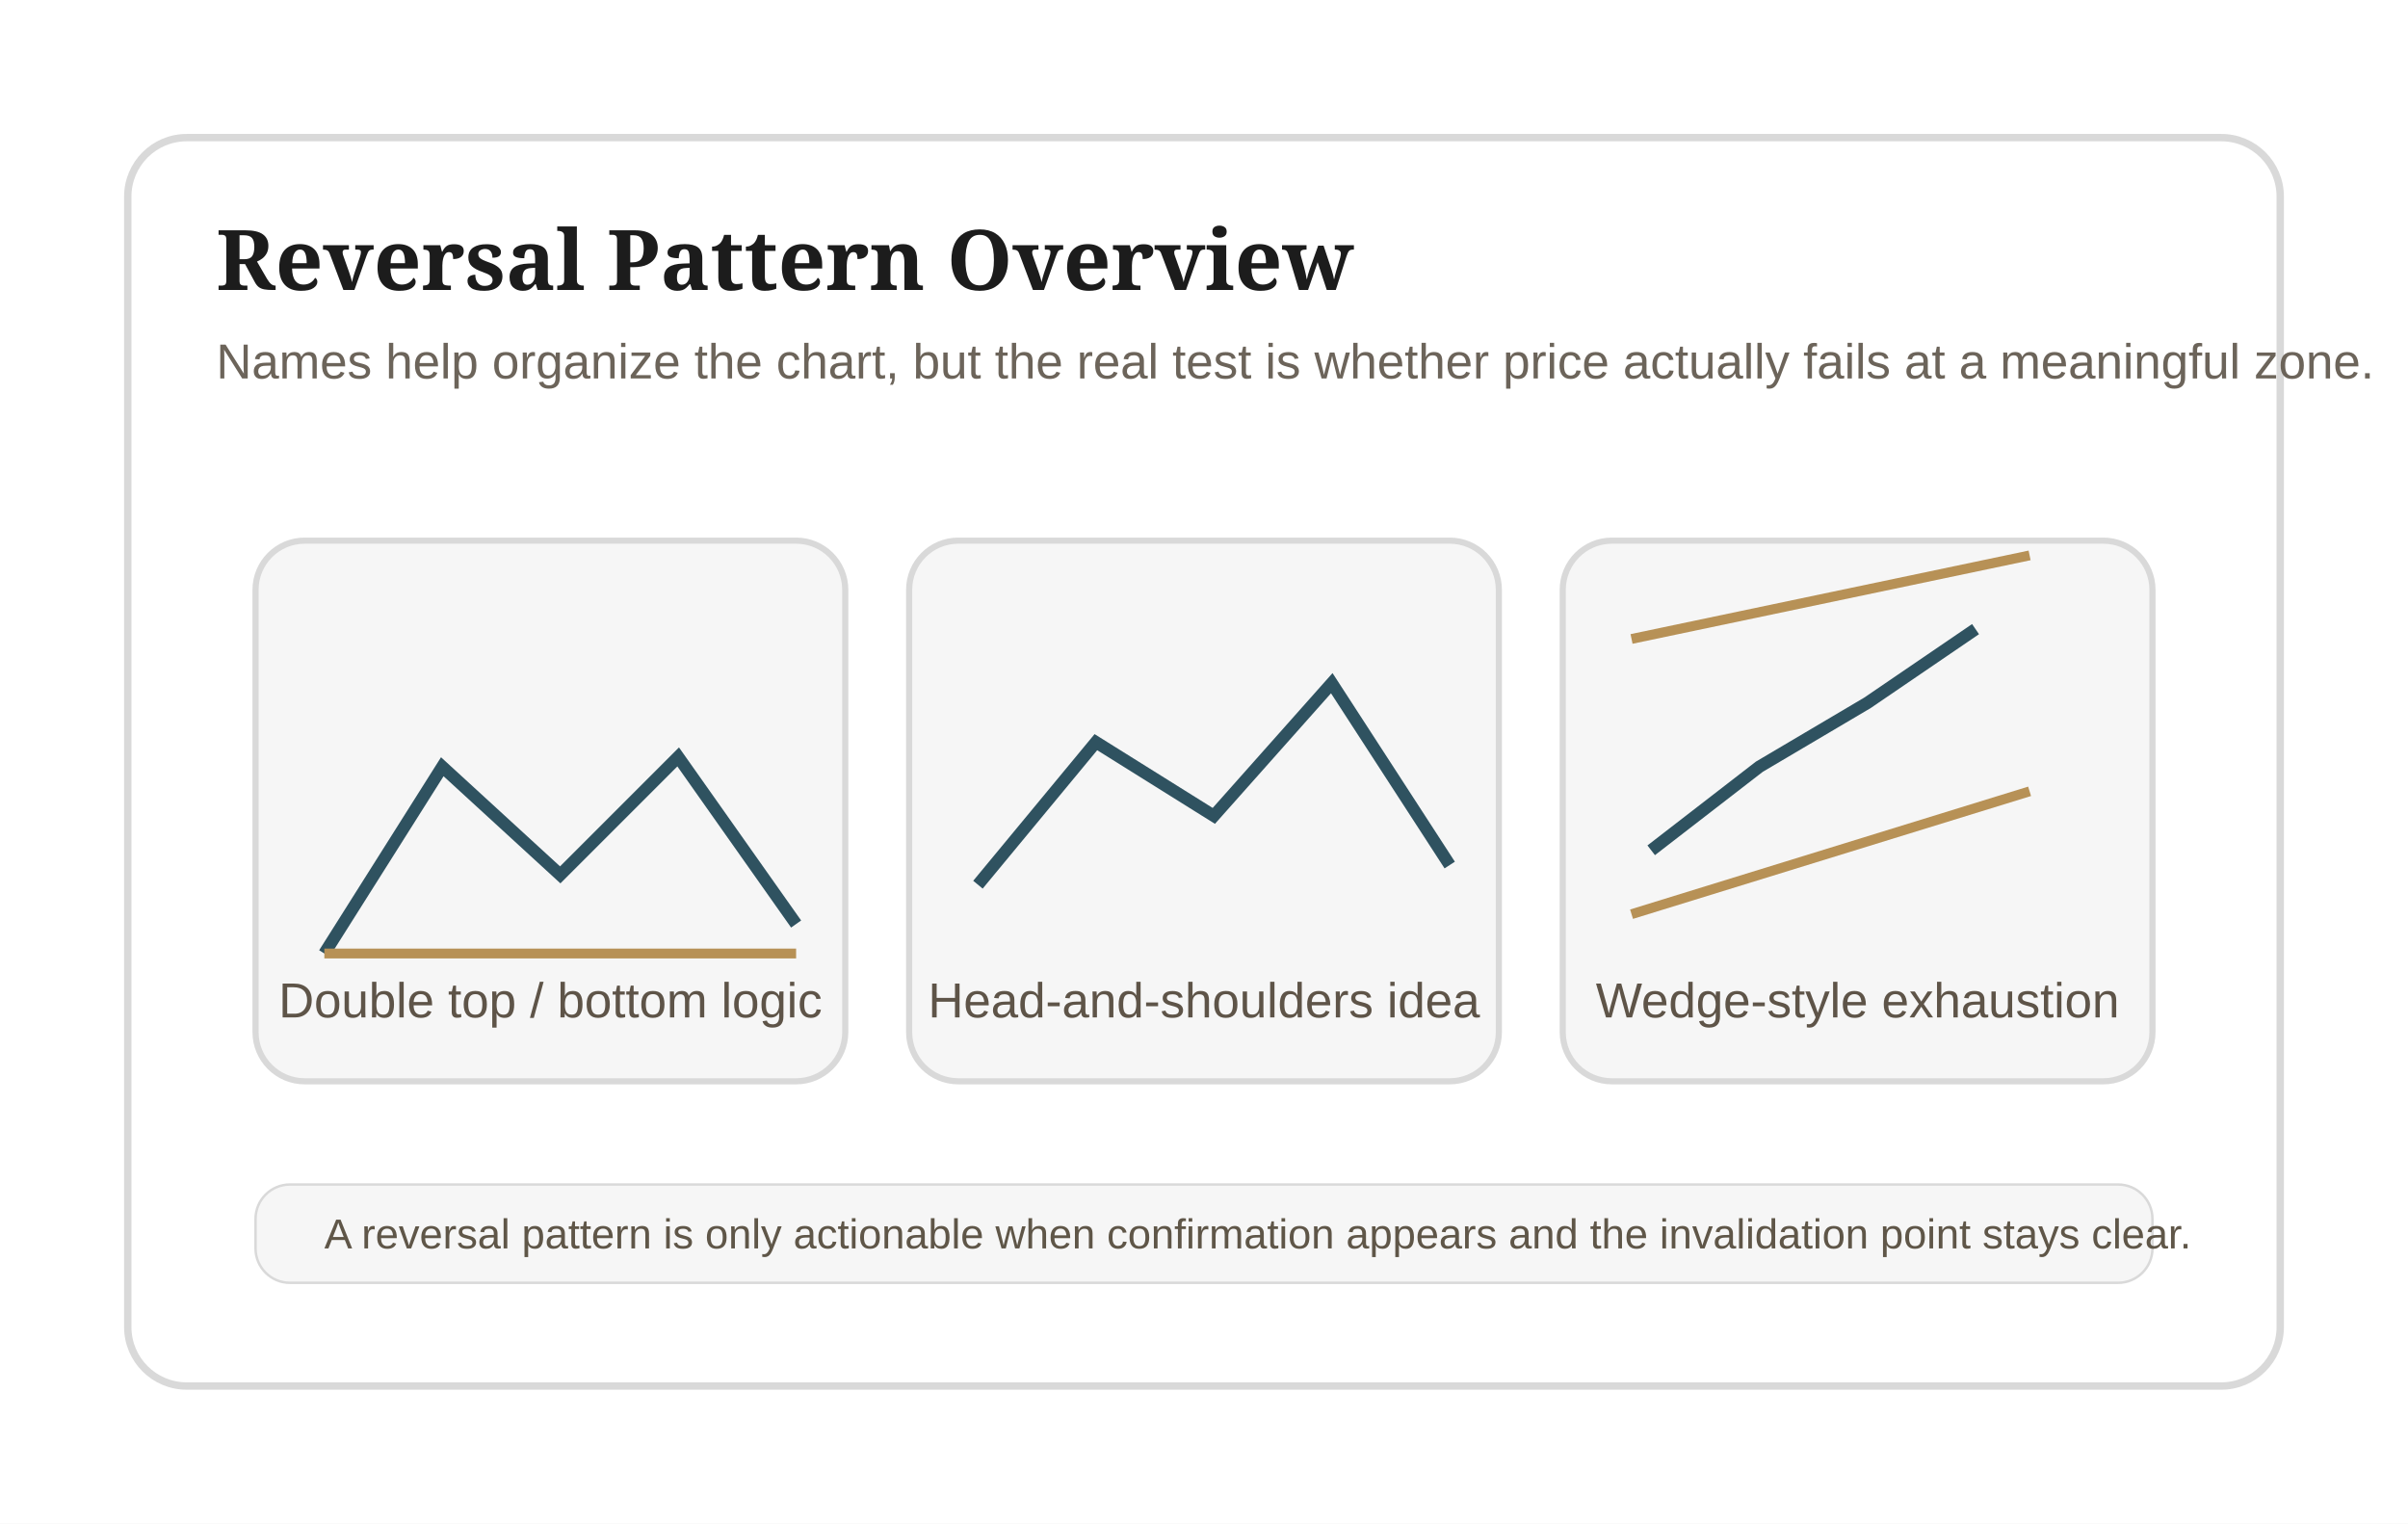
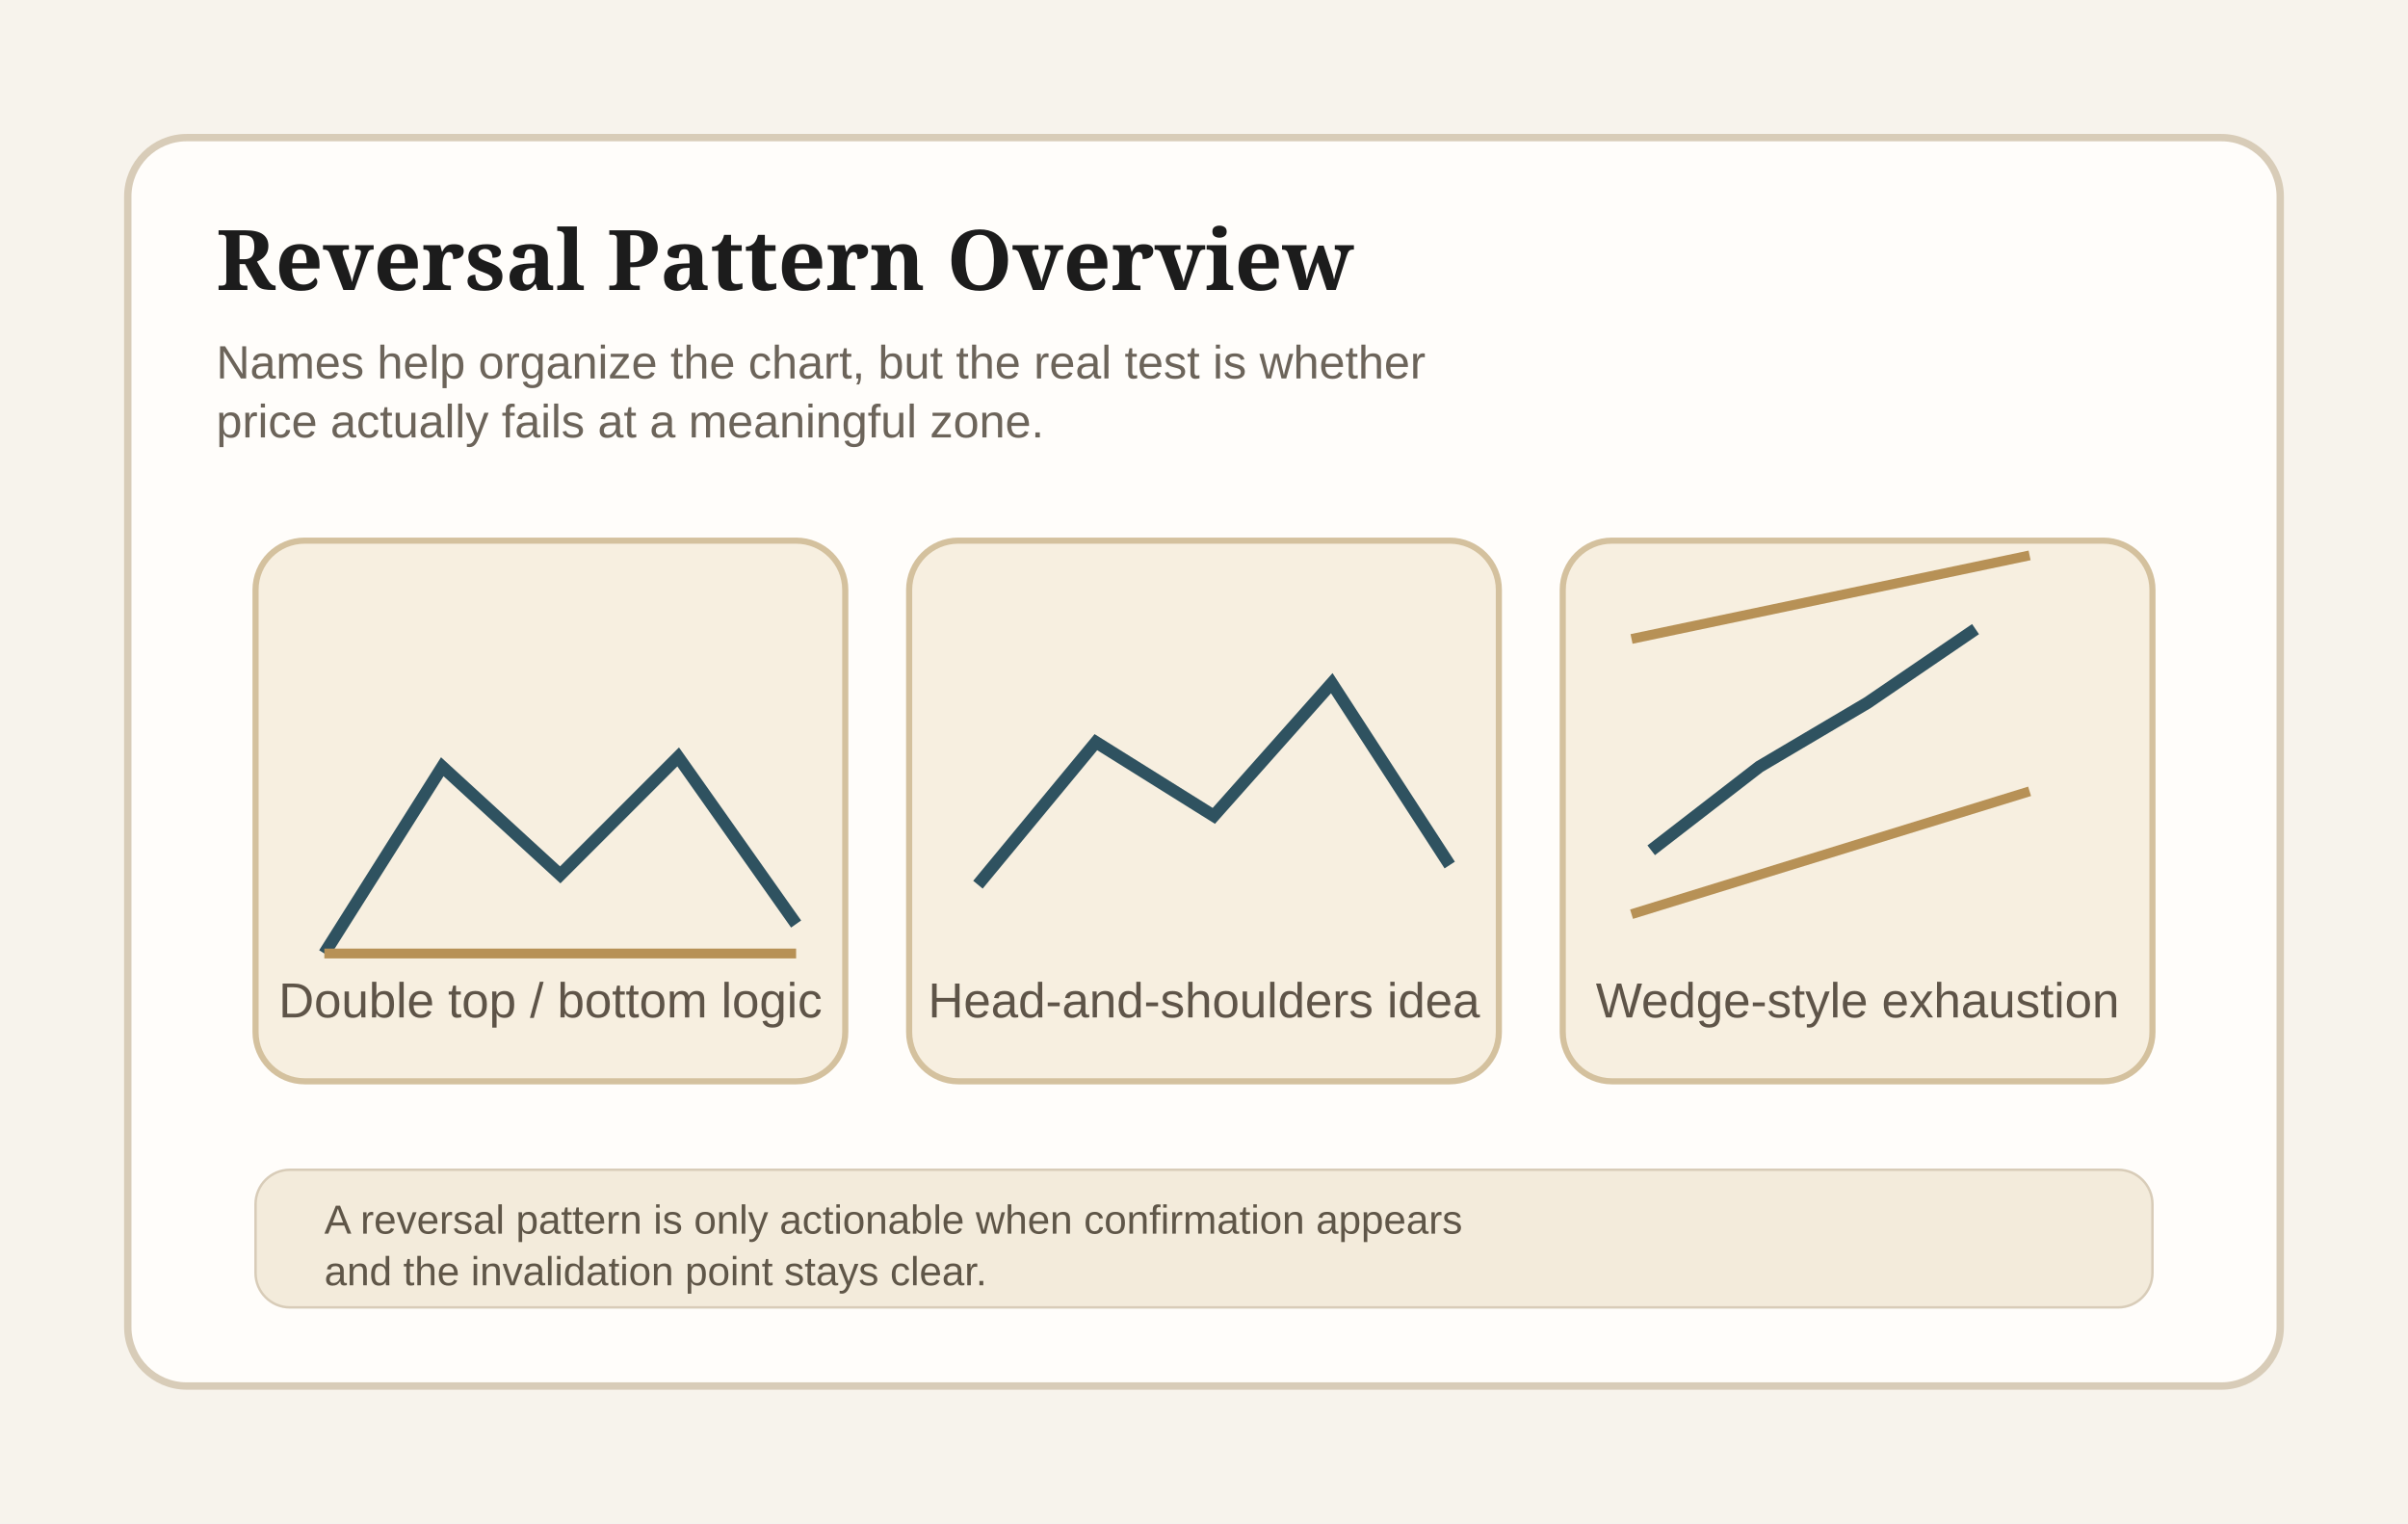
<svg xmlns="http://www.w3.org/2000/svg" viewBox="0 0 980 620" role="img" aria-label="Reversal pattern overview">
-   <rect width="980" height="620" fill="#ffffff" />
-   <rect x="52" y="56" width="876" height="508" rx="24" fill="#ffffff" stroke="#d9d9d9" stroke-width="3" />
+   <rect width="980" height="620" fill="#f7f3ec" />
+   <rect x="52" y="56" width="876" height="508" rx="24" fill="#fffdfa" stroke="#d8ccb8" stroke-width="3" />
  <text x="88" y="118" fill="#1c1c1c" font-family="Georgia, serif" font-size="34" font-weight="700">Reversal Pattern Overview</text>
-   <text x="88" y="154" fill="#6c645a" font-family="Arial, sans-serif" font-size="20">Names help organize the chart, but the real test is whether price actually fails at a meaningful zone.</text>
+   <text x="88" y="154" fill="#6c645a" font-family="Arial, sans-serif" font-size="19">Names help organize the chart, but the real test is whether</text>
+   <text x="88" y="178" fill="#6c645a" font-family="Arial, sans-serif" font-size="19">price actually fails at a meaningful zone.</text>
  <g font-family="Arial, sans-serif" text-anchor="middle">
-     <rect x="104" y="220" width="240" height="220" rx="20" fill="#f6f6f6" stroke="#d9d9d9" stroke-width="2.5" />
+     <rect x="104" y="220" width="240" height="220" rx="20" fill="#f7efe0" stroke="#d4c19e" stroke-width="2.5" />
    <path d="M132 388 180 312 228 356 276 308 324 376" fill="none" stroke="#2f5260" stroke-width="5" />
    <line x1="132" y1="388" x2="324" y2="388" stroke="#b79156" stroke-width="4" />
    <text x="224" y="414" fill="#5e5448" font-size="20">Double top / bottom logic</text>
-     <rect x="370" y="220" width="240" height="220" rx="20" fill="#f6f6f6" stroke="#d9d9d9" stroke-width="2.5" />
+     <rect x="370" y="220" width="240" height="220" rx="20" fill="#f7efe0" stroke="#d4c19e" stroke-width="2.5" />
    <path d="M398 360 446 302 494 332 542 278 590 352" fill="none" stroke="#2f5260" stroke-width="5" />
    <text x="490" y="414" fill="#5e5448" font-size="20">Head-and-shoulders idea</text>
-     <rect x="636" y="220" width="240" height="220" rx="20" fill="#f6f6f6" stroke="#d9d9d9" stroke-width="2.5" />
+     <rect x="636" y="220" width="240" height="220" rx="20" fill="#f7efe0" stroke="#d4c19e" stroke-width="2.5" />
    <path d="M664 260 826 226" fill="none" stroke="#b79156" stroke-width="4" />
    <path d="M664 372 826 322" fill="none" stroke="#b79156" stroke-width="4" />
    <path d="M672 346 716 312 760 286 804 256" fill="none" stroke="#2f5260" stroke-width="5" />
    <text x="756" y="414" fill="#5e5448" font-size="20">Wedge-style exhaustion</text>
  </g>
-   <rect x="104" y="482" width="772" height="40" rx="14" fill="#f6f6f6" stroke="#d9d9d9" />
-   <text x="132" y="508" fill="#5f5648" font-family="Arial, sans-serif" font-size="17">A reversal pattern is only actionable when confirmation appears and the invalidation point stays clear.</text>
+   <rect x="104" y="476" width="772" height="56" rx="14" fill="#f3ebdb" stroke="#d8ccb8" />
+   <text x="132" y="502" fill="#5f5648" font-family="Arial, sans-serif" font-size="16.5">A reversal pattern is only actionable when confirmation appears</text>
+   <text x="132" y="523" fill="#5f5648" font-family="Arial, sans-serif" font-size="16.5">and the invalidation point stays clear.</text>
</svg>
